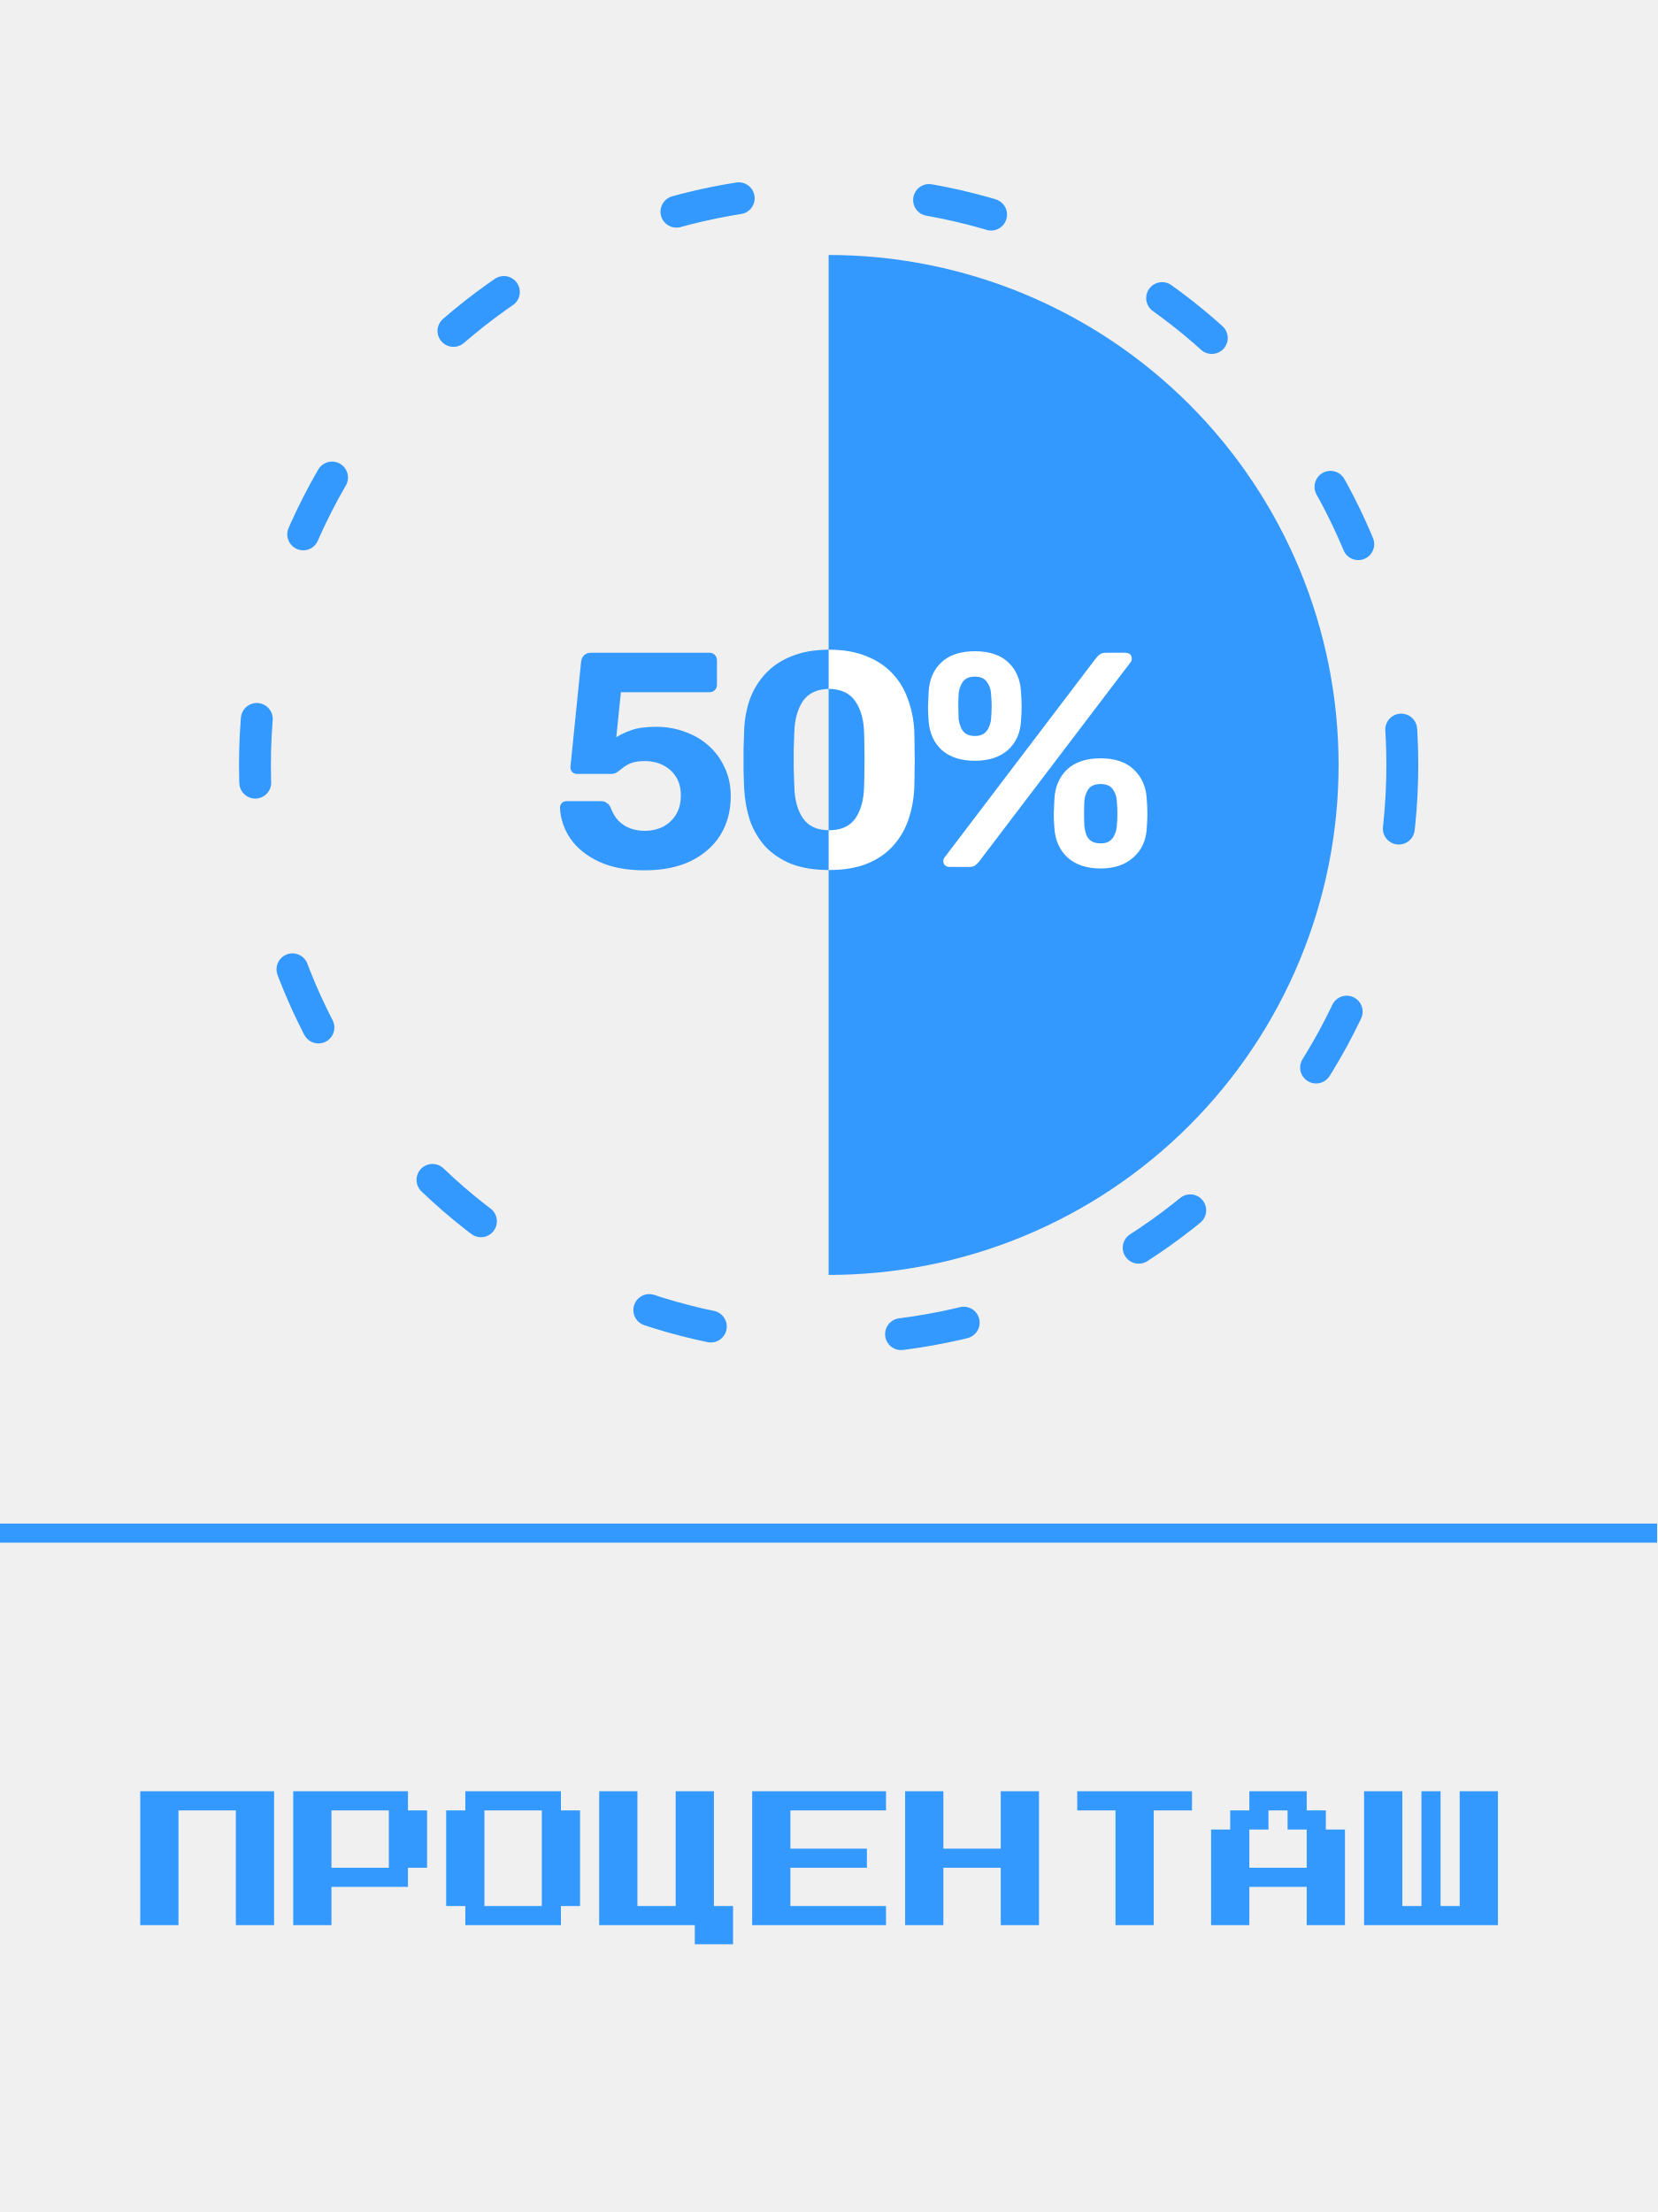
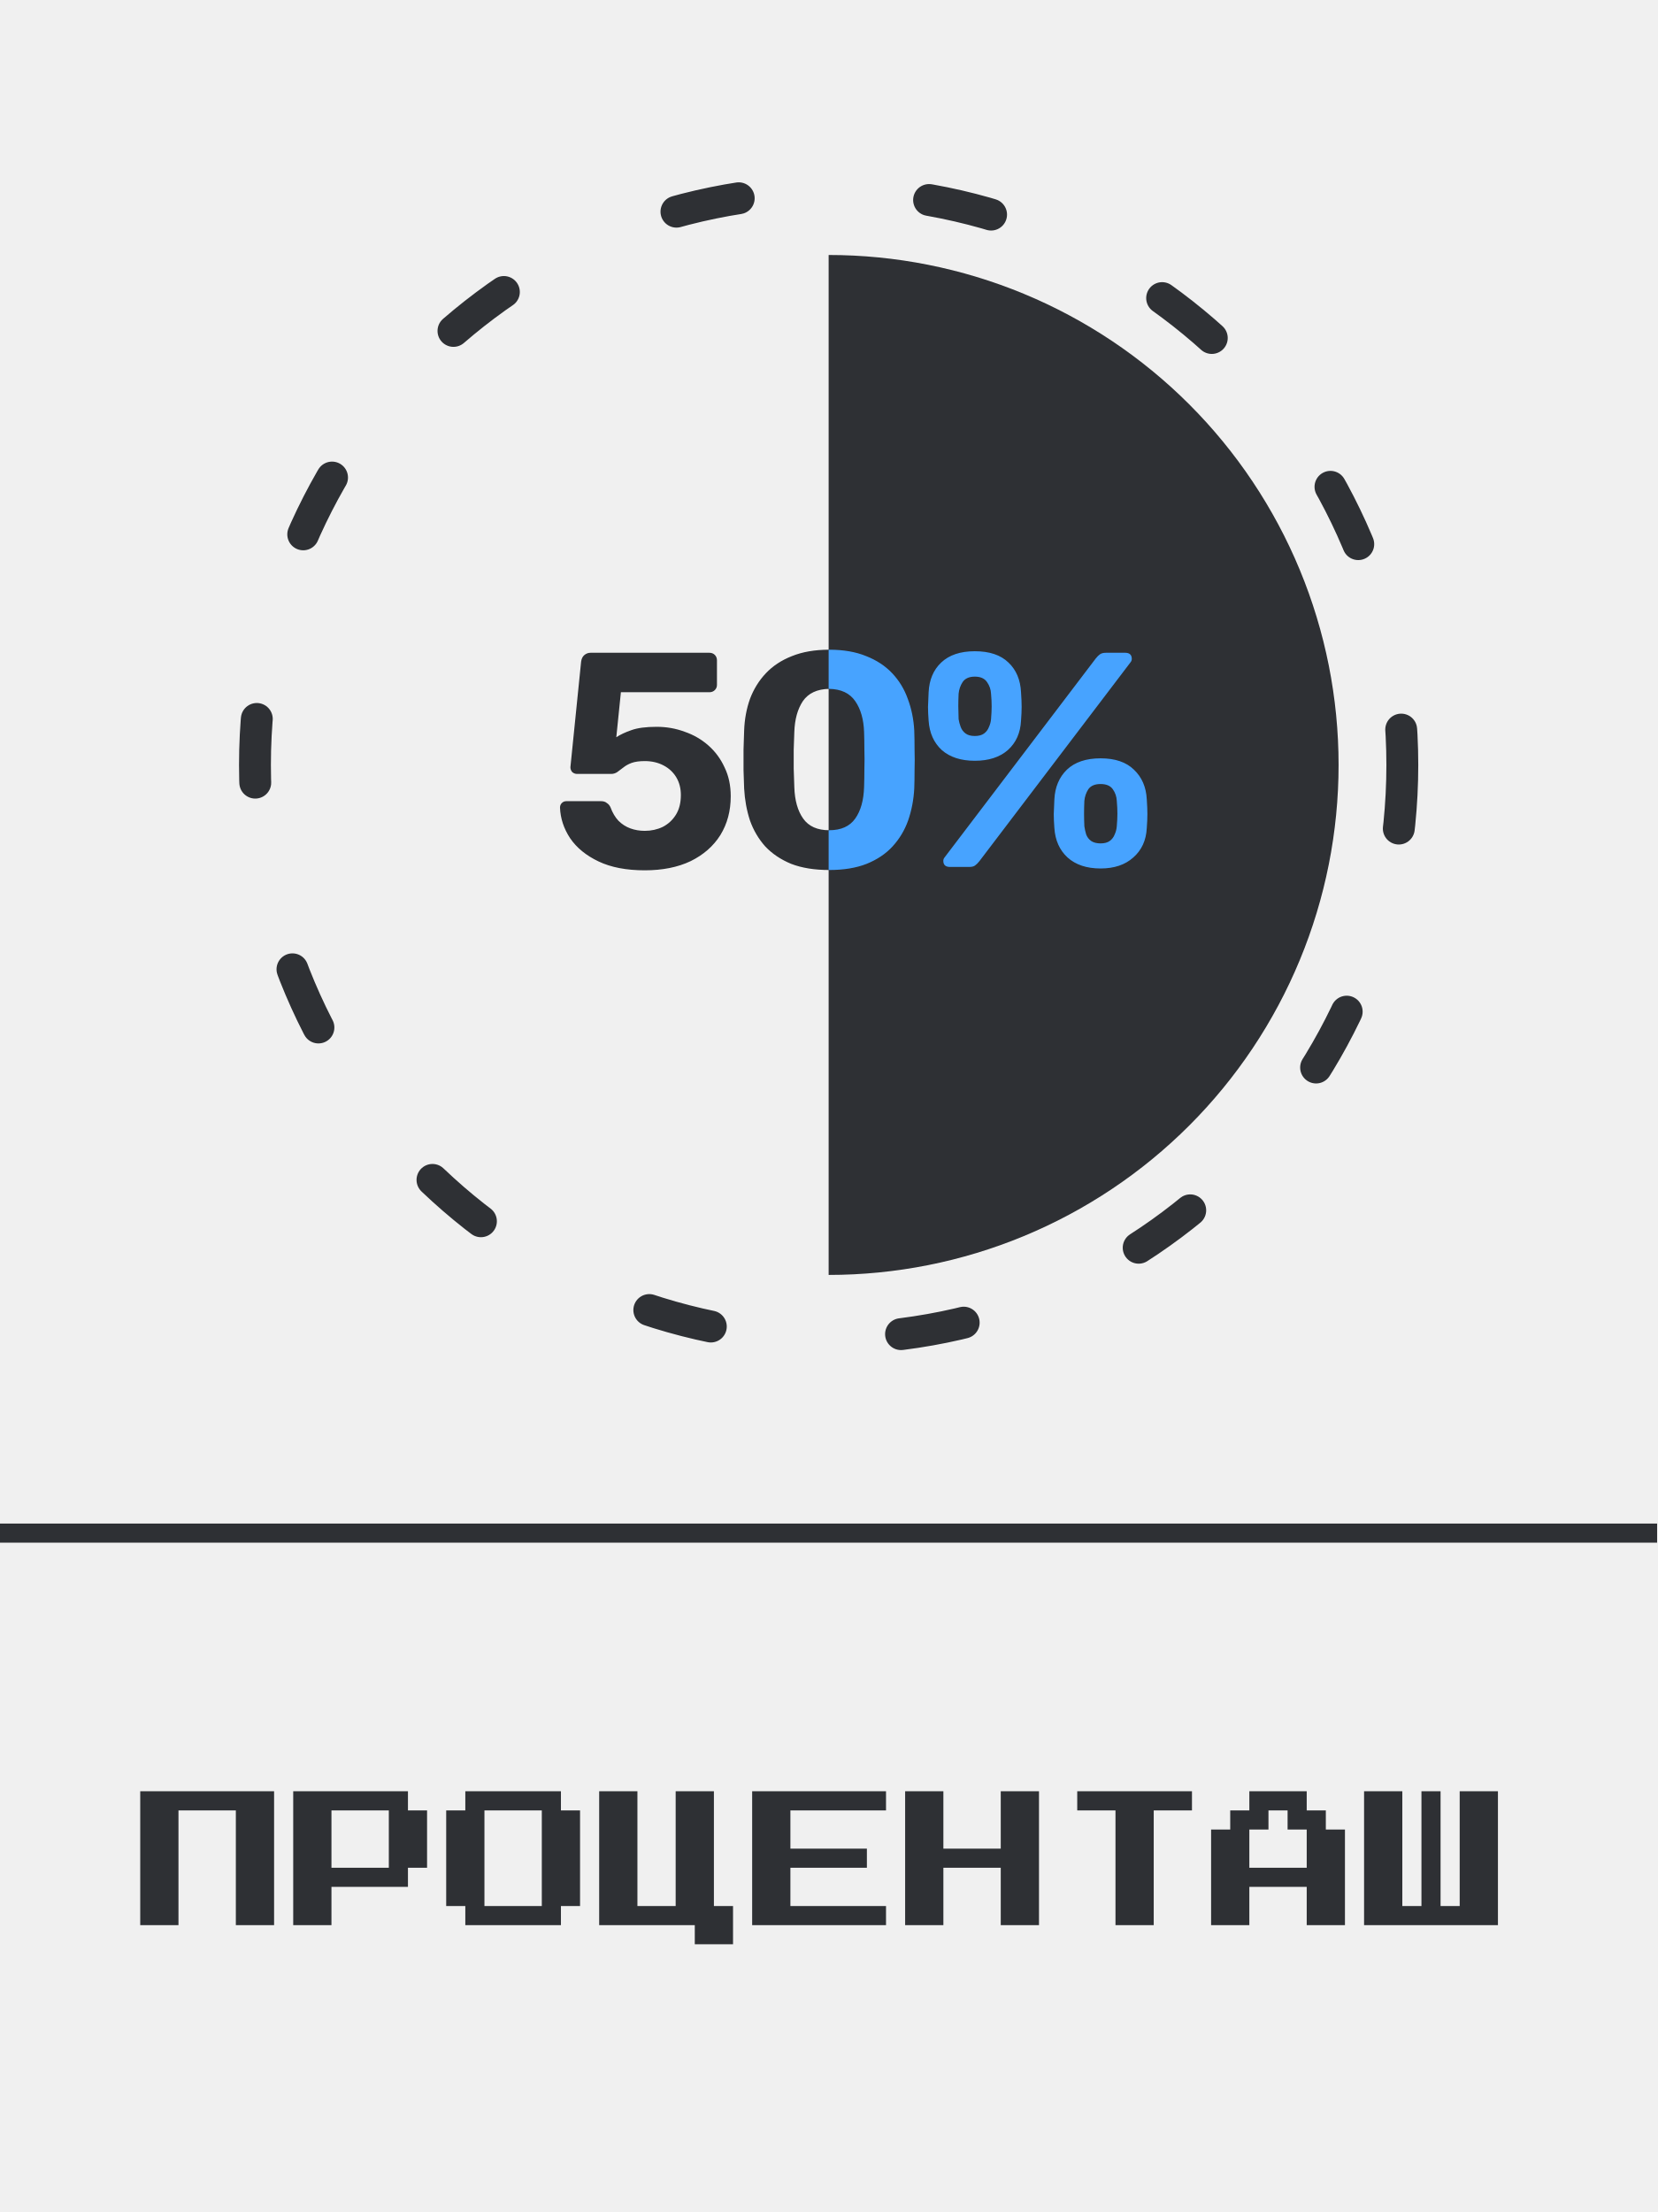
<svg xmlns="http://www.w3.org/2000/svg" width="260" height="347" viewBox="0 0 260 347" fill="none">
-   <g clip-path="url(#clip0_717_220)">
-     <mask id="path-2-inside-1_717_220" fill="white">
+   <g clip-path="url(#clip0_719_320)">
+     <mask id="path-2-inside-1_719_320" fill="white">
      <path d="M0 239H260V347H0V239Z" />
    </mask>
-     <path d="M0 242H260V236H0V242Z" fill="#3399FF" mask="url(#path-2-inside-1_717_220)" />
-     <path d="M22 302V281H43V302H37V284H28V302H22ZM46 302V281H64V284H67V293H64V296H52V302H46ZM52 293H61V284H52V293ZM73 302V299H70V284H73V281H88V284H91V299H88V302H73ZM76 299H85V284H76V299ZM109 305V302H94V281H100V299H106V281H112V299H115V305H109ZM118 302V281H139V284H124V290H136V293H124V299H139V302H118ZM142 302V281H148V290H157V281H163V302H157V293H148V302H142ZM175 302V284H169V281H187V284H181V302H175ZM190 302V287H193V284H196V281H205V284H208V287H211V302H205V296H196V302H190ZM196 293H205V287H202V284H199V287H196V293ZM214 302V281H220V299H223V281H226V299H229V281H235V302H214Z" fill="#3399FF" />
-     <circle cx="130" cy="120" r="90" stroke="#3399FF" stroke-width="5" stroke-linecap="round" stroke-dasharray="10 30" />
-     <path d="M130 40C140.506 40 150.909 42.069 160.615 46.09C170.321 50.11 179.14 56.003 186.569 63.431C193.997 70.86 199.89 79.679 203.91 89.385C207.931 99.091 210 109.494 210 120C210 130.506 207.931 140.909 203.91 150.615C199.89 160.321 193.997 169.14 186.569 176.569C179.14 183.997 170.321 189.89 160.615 193.91C150.909 197.931 140.506 200 130 200L130 120L130 40Z" fill="#3399FF" />
-     <path d="M101.151 136.528C98.271 136.528 95.855 136.064 93.903 135.136C91.951 134.208 90.463 132.992 89.439 131.488C88.447 129.984 87.919 128.384 87.855 126.688C87.855 126.4 87.951 126.16 88.143 125.968C88.335 125.776 88.575 125.68 88.863 125.68H94.287C94.671 125.68 94.975 125.776 95.199 125.968C95.455 126.128 95.647 126.352 95.775 126.64C96.095 127.504 96.511 128.208 97.023 128.752C97.567 129.296 98.191 129.696 98.895 129.952C99.599 130.208 100.351 130.336 101.151 130.336C102.175 130.336 103.119 130.128 103.983 129.712C104.847 129.264 105.535 128.624 106.047 127.792C106.559 126.96 106.815 125.936 106.815 124.72C106.815 123.664 106.575 122.736 106.095 121.936C105.615 121.136 104.943 120.512 104.079 120.064C103.215 119.616 102.239 119.392 101.151 119.392C100.319 119.392 99.631 119.488 99.087 119.68C98.575 119.872 98.143 120.112 97.791 120.4C97.439 120.656 97.119 120.896 96.831 121.12C96.543 121.312 96.223 121.408 95.871 121.408H90.543C90.255 121.408 89.999 121.312 89.775 121.12C89.583 120.896 89.487 120.64 89.487 120.352L91.167 103.792C91.231 103.344 91.391 103.008 91.647 102.784C91.935 102.528 92.271 102.4 92.655 102.4H111.279C111.631 102.4 111.919 102.512 112.143 102.736C112.367 102.96 112.479 103.248 112.479 103.6V107.44C112.479 107.76 112.367 108.032 112.143 108.256C111.919 108.48 111.631 108.592 111.279 108.592H97.407L96.687 115.648C97.327 115.232 98.111 114.864 99.039 114.544C99.999 114.192 101.327 114.016 103.023 114.016C104.559 114.016 106.015 114.272 107.391 114.784C108.799 115.264 110.047 115.984 111.135 116.944C112.223 117.904 113.071 119.056 113.679 120.4C114.319 121.712 114.639 123.216 114.639 124.912C114.639 127.216 114.095 129.248 113.007 131.008C111.919 132.736 110.367 134.096 108.351 135.088C106.335 136.048 103.935 136.528 101.151 136.528ZM130.087 136.48C127.783 136.48 125.799 136.16 124.135 135.52C122.503 134.848 121.143 133.936 120.055 132.784C118.999 131.6 118.199 130.24 117.655 128.704C117.143 127.136 116.839 125.472 116.743 123.712C116.711 122.848 116.679 121.888 116.647 120.832C116.647 119.744 116.647 118.656 116.647 117.568C116.679 116.48 116.711 115.488 116.743 114.592C116.807 112.832 117.111 111.184 117.655 109.648C118.231 108.112 119.063 106.768 120.151 105.616C121.239 104.464 122.599 103.568 124.231 102.928C125.895 102.256 127.847 101.92 130.087 101.92C132.327 101.92 134.263 102.256 135.895 102.928C137.527 103.568 138.887 104.464 139.975 105.616C141.063 106.768 141.879 108.112 142.423 109.648C142.999 111.184 143.335 112.832 143.431 114.592C143.463 115.488 143.479 116.48 143.479 117.568C143.511 118.656 143.511 119.744 143.479 120.832C143.479 121.888 143.463 122.848 143.431 123.712C143.335 125.472 143.015 127.136 142.471 128.704C141.927 130.24 141.111 131.6 140.023 132.784C138.967 133.936 137.607 134.848 135.943 135.52C134.311 136.16 132.359 136.48 130.087 136.48ZM130.087 130.24C131.943 130.24 133.303 129.632 134.167 128.416C135.031 127.2 135.495 125.552 135.559 123.472C135.591 122.544 135.607 121.584 135.607 120.592C135.639 119.6 135.639 118.608 135.607 117.616C135.607 116.624 135.591 115.696 135.559 114.832C135.495 112.848 135.031 111.232 134.167 109.984C133.303 108.736 131.943 108.096 130.087 108.064C128.199 108.096 126.823 108.736 125.959 109.984C125.127 111.232 124.679 112.848 124.615 114.832C124.583 115.696 124.551 116.624 124.519 117.616C124.519 118.608 124.519 119.6 124.519 120.592C124.551 121.584 124.583 122.544 124.615 123.472C124.679 125.552 125.143 127.2 126.007 128.416C126.871 129.632 128.231 130.24 130.087 130.24ZM149.045 136C148.341 136 147.989 135.68 147.989 135.04C147.989 134.848 148.053 134.672 148.181 134.512L171.893 103.312C172.117 103.024 172.341 102.8 172.565 102.64C172.789 102.48 173.109 102.4 173.525 102.4H176.501C177.205 102.4 177.557 102.72 177.557 103.36C177.557 103.552 177.493 103.728 177.365 103.888L153.653 135.088C153.429 135.376 153.205 135.6 152.981 135.76C152.789 135.92 152.469 136 152.021 136H149.045ZM172.661 136.24C170.485 136.24 168.757 135.664 167.477 134.512C166.229 133.36 165.541 131.824 165.413 129.904C165.349 129.072 165.317 128.336 165.317 127.696C165.349 127.056 165.381 126.288 165.413 125.392C165.509 123.472 166.165 121.92 167.381 120.736C168.629 119.552 170.389 118.96 172.661 118.96C174.933 118.96 176.677 119.552 177.893 120.736C179.141 121.92 179.813 123.472 179.909 125.392C179.973 126.288 180.005 127.056 180.005 127.696C180.005 128.336 179.973 129.072 179.909 129.904C179.813 131.824 179.109 133.36 177.797 134.512C176.517 135.664 174.805 136.24 172.661 136.24ZM172.661 132.304C173.269 132.304 173.749 132.176 174.101 131.92C174.453 131.664 174.709 131.328 174.869 130.912C175.061 130.496 175.173 130.064 175.205 129.616C175.269 128.88 175.301 128.224 175.301 127.648C175.301 127.04 175.269 126.368 175.205 125.632C175.173 124.96 174.965 124.352 174.581 123.808C174.197 123.264 173.557 122.992 172.661 122.992C171.765 122.992 171.125 123.264 170.741 123.808C170.389 124.352 170.181 124.96 170.117 125.632C170.085 126.368 170.069 127.04 170.069 127.648C170.069 128.224 170.085 128.88 170.117 129.616C170.181 130.064 170.277 130.496 170.405 130.912C170.565 131.328 170.821 131.664 171.173 131.92C171.557 132.176 172.053 132.304 172.661 132.304ZM152.933 119.344C150.757 119.344 149.029 118.784 147.749 117.664C146.501 116.512 145.813 114.976 145.685 113.056C145.621 112.224 145.589 111.504 145.589 110.896C145.621 110.256 145.653 109.488 145.685 108.592C145.781 106.64 146.437 105.088 147.653 103.936C148.901 102.752 150.661 102.16 152.933 102.16C155.237 102.16 156.997 102.752 158.213 103.936C159.429 105.088 160.085 106.64 160.181 108.592C160.245 109.488 160.277 110.256 160.277 110.896C160.277 111.504 160.245 112.224 160.181 113.056C160.085 114.976 159.397 116.512 158.117 117.664C156.837 118.784 155.109 119.344 152.933 119.344ZM152.933 115.456C153.541 115.456 154.021 115.328 154.373 115.072C154.725 114.816 154.981 114.48 155.141 114.064C155.333 113.648 155.445 113.232 155.477 112.816C155.541 112.048 155.573 111.376 155.573 110.8C155.573 110.192 155.541 109.536 155.477 108.832C155.445 108.16 155.237 107.552 154.853 107.008C154.469 106.432 153.829 106.144 152.933 106.144C152.037 106.144 151.397 106.432 151.013 107.008C150.661 107.552 150.453 108.16 150.389 108.832C150.357 109.536 150.341 110.192 150.341 110.8C150.341 111.376 150.357 112.048 150.389 112.816C150.453 113.232 150.565 113.648 150.725 114.064C150.885 114.48 151.141 114.816 151.493 115.072C151.845 115.328 152.325 115.456 152.933 115.456Z" fill="#3399FF" />
-     <mask id="mask0_717_220" style="mask-type:alpha" maskUnits="userSpaceOnUse" x="130" y="40" width="80" height="160">
+     <path d="M0 242H260V236H0V242Z" fill="#2E3034" mask="url(#path-2-inside-1_719_320)" />
+     <path d="M22 302V281H43V302H37V284H28V302H22ZM46 302V281H64V284H67V293H64V296H52V302H46ZM52 293H61V284H52V293ZM73 302V299H70V284H73V281H88V284H91V299H88V302H73ZM76 299H85V284H76V299ZM109 305V302H94V281H100V299H106V281H112V299H115V305H109ZM118 302V281H139V284H124V290H136V293H124V299H139V302H118ZM142 302V281H148V290H157V281H163V302H157V293H148V302H142ZM175 302V284H169V281H187V284H181V302H175ZM190 302V287H193V284H196V281H205V284H208V287H211V302H205V296H196V302H190ZM196 293H205V287H202V284H199V287H196V293ZM214 302V281H220V299H223V281H226V299H229V281H235V302H214Z" fill="#2E3034" />
+     <circle cx="130" cy="120" r="90" stroke="#2E3034" stroke-width="5" stroke-linecap="round" stroke-dasharray="10 30" />
+     <path d="M130 40C140.506 40 150.909 42.069 160.615 46.09C170.321 50.11 179.14 56.003 186.569 63.431C193.997 70.86 199.89 79.679 203.91 89.385C207.931 99.091 210 109.494 210 120C210 130.506 207.931 140.909 203.91 150.615C199.89 160.321 193.997 169.14 186.569 176.569C179.14 183.997 170.321 189.89 160.615 193.91C150.909 197.931 140.506 200 130 200L130 120L130 40Z" fill="#2E3034" />
+     <path d="M101.151 136.528C98.271 136.528 95.855 136.064 93.903 135.136C91.951 134.208 90.463 132.992 89.439 131.488C88.447 129.984 87.919 128.384 87.855 126.688C87.855 126.4 87.951 126.16 88.143 125.968C88.335 125.776 88.575 125.68 88.863 125.68H94.287C94.671 125.68 94.975 125.776 95.199 125.968C95.455 126.128 95.647 126.352 95.775 126.64C96.095 127.504 96.511 128.208 97.023 128.752C97.567 129.296 98.191 129.696 98.895 129.952C99.599 130.208 100.351 130.336 101.151 130.336C102.175 130.336 103.119 130.128 103.983 129.712C104.847 129.264 105.535 128.624 106.047 127.792C106.559 126.96 106.815 125.936 106.815 124.72C106.815 123.664 106.575 122.736 106.095 121.936C105.615 121.136 104.943 120.512 104.079 120.064C103.215 119.616 102.239 119.392 101.151 119.392C100.319 119.392 99.631 119.488 99.087 119.68C98.575 119.872 98.143 120.112 97.791 120.4C97.439 120.656 97.119 120.896 96.831 121.12C96.543 121.312 96.223 121.408 95.871 121.408H90.543C90.255 121.408 89.999 121.312 89.775 121.12C89.583 120.896 89.487 120.64 89.487 120.352L91.167 103.792C91.231 103.344 91.391 103.008 91.647 102.784C91.935 102.528 92.271 102.4 92.655 102.4H111.279C111.631 102.4 111.919 102.512 112.143 102.736C112.367 102.96 112.479 103.248 112.479 103.6V107.44C112.479 107.76 112.367 108.032 112.143 108.256C111.919 108.48 111.631 108.592 111.279 108.592H97.407L96.687 115.648C97.327 115.232 98.111 114.864 99.039 114.544C99.999 114.192 101.327 114.016 103.023 114.016C104.559 114.016 106.015 114.272 107.391 114.784C108.799 115.264 110.047 115.984 111.135 116.944C112.223 117.904 113.071 119.056 113.679 120.4C114.319 121.712 114.639 123.216 114.639 124.912C114.639 127.216 114.095 129.248 113.007 131.008C111.919 132.736 110.367 134.096 108.351 135.088C106.335 136.048 103.935 136.528 101.151 136.528ZM130.087 136.48C127.783 136.48 125.799 136.16 124.135 135.52C122.503 134.848 121.143 133.936 120.055 132.784C118.999 131.6 118.199 130.24 117.655 128.704C117.143 127.136 116.839 125.472 116.743 123.712C116.711 122.848 116.679 121.888 116.647 120.832C116.647 119.744 116.647 118.656 116.647 117.568C116.679 116.48 116.711 115.488 116.743 114.592C116.807 112.832 117.111 111.184 117.655 109.648C118.231 108.112 119.063 106.768 120.151 105.616C121.239 104.464 122.599 103.568 124.231 102.928C125.895 102.256 127.847 101.92 130.087 101.92C132.327 101.92 134.263 102.256 135.895 102.928C137.527 103.568 138.887 104.464 139.975 105.616C141.063 106.768 141.879 108.112 142.423 109.648C142.999 111.184 143.335 112.832 143.431 114.592C143.463 115.488 143.479 116.48 143.479 117.568C143.511 118.656 143.511 119.744 143.479 120.832C143.479 121.888 143.463 122.848 143.431 123.712C143.335 125.472 143.015 127.136 142.471 128.704C141.927 130.24 141.111 131.6 140.023 132.784C138.967 133.936 137.607 134.848 135.943 135.52C134.311 136.16 132.359 136.48 130.087 136.48ZM130.087 130.24C131.943 130.24 133.303 129.632 134.167 128.416C135.031 127.2 135.495 125.552 135.559 123.472C135.591 122.544 135.607 121.584 135.607 120.592C135.639 119.6 135.639 118.608 135.607 117.616C135.607 116.624 135.591 115.696 135.559 114.832C135.495 112.848 135.031 111.232 134.167 109.984C133.303 108.736 131.943 108.096 130.087 108.064C128.199 108.096 126.823 108.736 125.959 109.984C125.127 111.232 124.679 112.848 124.615 114.832C124.583 115.696 124.551 116.624 124.519 117.616C124.519 118.608 124.519 119.6 124.519 120.592C124.551 121.584 124.583 122.544 124.615 123.472C124.679 125.552 125.143 127.2 126.007 128.416C126.871 129.632 128.231 130.24 130.087 130.24ZM149.045 136C148.341 136 147.989 135.68 147.989 135.04C147.989 134.848 148.053 134.672 148.181 134.512L171.893 103.312C172.117 103.024 172.341 102.8 172.565 102.64C172.789 102.48 173.109 102.4 173.525 102.4H176.501C177.205 102.4 177.557 102.72 177.557 103.36C177.557 103.552 177.493 103.728 177.365 103.888L153.653 135.088C153.429 135.376 153.205 135.6 152.981 135.76C152.789 135.92 152.469 136 152.021 136H149.045ZM172.661 136.24C170.485 136.24 168.757 135.664 167.477 134.512C166.229 133.36 165.541 131.824 165.413 129.904C165.349 129.072 165.317 128.336 165.317 127.696C165.349 127.056 165.381 126.288 165.413 125.392C165.509 123.472 166.165 121.92 167.381 120.736C168.629 119.552 170.389 118.96 172.661 118.96C174.933 118.96 176.677 119.552 177.893 120.736C179.141 121.92 179.813 123.472 179.909 125.392C179.973 126.288 180.005 127.056 180.005 127.696C180.005 128.336 179.973 129.072 179.909 129.904C179.813 131.824 179.109 133.36 177.797 134.512C176.517 135.664 174.805 136.24 172.661 136.24ZM172.661 132.304C173.269 132.304 173.749 132.176 174.101 131.92C174.453 131.664 174.709 131.328 174.869 130.912C175.061 130.496 175.173 130.064 175.205 129.616C175.269 128.88 175.301 128.224 175.301 127.648C175.301 127.04 175.269 126.368 175.205 125.632C175.173 124.96 174.965 124.352 174.581 123.808C174.197 123.264 173.557 122.992 172.661 122.992C171.765 122.992 171.125 123.264 170.741 123.808C170.389 124.352 170.181 124.96 170.117 125.632C170.085 126.368 170.069 127.04 170.069 127.648C170.069 128.224 170.085 128.88 170.117 129.616C170.181 130.064 170.277 130.496 170.405 130.912C170.565 131.328 170.821 131.664 171.173 131.92C171.557 132.176 172.053 132.304 172.661 132.304ZM152.933 119.344C150.757 119.344 149.029 118.784 147.749 117.664C146.501 116.512 145.813 114.976 145.685 113.056C145.621 112.224 145.589 111.504 145.589 110.896C145.621 110.256 145.653 109.488 145.685 108.592C145.781 106.64 146.437 105.088 147.653 103.936C148.901 102.752 150.661 102.16 152.933 102.16C155.237 102.16 156.997 102.752 158.213 103.936C159.429 105.088 160.085 106.64 160.181 108.592C160.245 109.488 160.277 110.256 160.277 110.896C160.277 111.504 160.245 112.224 160.181 113.056C160.085 114.976 159.397 116.512 158.117 117.664C156.837 118.784 155.109 119.344 152.933 119.344ZM152.933 115.456C153.541 115.456 154.021 115.328 154.373 115.072C154.725 114.816 154.981 114.48 155.141 114.064C155.333 113.648 155.445 113.232 155.477 112.816C155.541 112.048 155.573 111.376 155.573 110.8C155.573 110.192 155.541 109.536 155.477 108.832C155.445 108.16 155.237 107.552 154.853 107.008C154.469 106.432 153.829 106.144 152.933 106.144C152.037 106.144 151.397 106.432 151.013 107.008C150.661 107.552 150.453 108.16 150.389 108.832C150.357 109.536 150.341 110.192 150.341 110.8C150.341 111.376 150.357 112.048 150.389 112.816C150.453 113.232 150.565 113.648 150.725 114.064C150.885 114.48 151.141 114.816 151.493 115.072C151.845 115.328 152.325 115.456 152.933 115.456Z" fill="#2E3034" />
+     <mask id="mask0_719_320" style="mask-type:alpha" maskUnits="userSpaceOnUse" x="130" y="40" width="80" height="160">
      <path d="M130 40C140.506 40 150.909 42.069 160.615 46.09C170.321 50.11 179.14 56.003 186.569 63.431C193.997 70.86 199.89 79.679 203.91 89.385C207.931 99.091 210 109.494 210 120C210 130.506 207.931 140.909 203.91 150.615C199.89 160.321 193.997 169.14 186.569 176.569C179.14 183.997 170.321 189.89 160.615 193.91C150.909 197.931 140.506 200 130 200L130 120L130 40Z" fill="#252525" />
    </mask>
-     <g mask="url(#mask0_717_220)">
-       <path d="M101.151 136.528C98.271 136.528 95.855 136.064 93.903 135.136C91.951 134.208 90.463 132.992 89.439 131.488C88.447 129.984 87.919 128.384 87.855 126.688C87.855 126.4 87.951 126.16 88.143 125.968C88.335 125.776 88.575 125.68 88.863 125.68H94.287C94.671 125.68 94.975 125.776 95.199 125.968C95.455 126.128 95.647 126.352 95.775 126.64C96.095 127.504 96.511 128.208 97.023 128.752C97.567 129.296 98.191 129.696 98.895 129.952C99.599 130.208 100.351 130.336 101.151 130.336C102.175 130.336 103.119 130.128 103.983 129.712C104.847 129.264 105.535 128.624 106.047 127.792C106.559 126.96 106.815 125.936 106.815 124.72C106.815 123.664 106.575 122.736 106.095 121.936C105.615 121.136 104.943 120.512 104.079 120.064C103.215 119.616 102.239 119.392 101.151 119.392C100.319 119.392 99.631 119.488 99.087 119.68C98.575 119.872 98.143 120.112 97.791 120.4C97.439 120.656 97.119 120.896 96.831 121.12C96.543 121.312 96.223 121.408 95.871 121.408H90.543C90.255 121.408 89.999 121.312 89.775 121.12C89.583 120.896 89.487 120.64 89.487 120.352L91.167 103.792C91.231 103.344 91.391 103.008 91.647 102.784C91.935 102.528 92.271 102.4 92.655 102.4H111.279C111.631 102.4 111.919 102.512 112.143 102.736C112.367 102.96 112.479 103.248 112.479 103.6V107.44C112.479 107.76 112.367 108.032 112.143 108.256C111.919 108.48 111.631 108.592 111.279 108.592H97.407L96.687 115.648C97.327 115.232 98.111 114.864 99.039 114.544C99.999 114.192 101.327 114.016 103.023 114.016C104.559 114.016 106.015 114.272 107.391 114.784C108.799 115.264 110.047 115.984 111.135 116.944C112.223 117.904 113.071 119.056 113.679 120.4C114.319 121.712 114.639 123.216 114.639 124.912C114.639 127.216 114.095 129.248 113.007 131.008C111.919 132.736 110.367 134.096 108.351 135.088C106.335 136.048 103.935 136.528 101.151 136.528ZM130.087 136.48C127.783 136.48 125.799 136.16 124.135 135.52C122.503 134.848 121.143 133.936 120.055 132.784C118.999 131.6 118.199 130.24 117.655 128.704C117.143 127.136 116.839 125.472 116.743 123.712C116.711 122.848 116.679 121.888 116.647 120.832C116.647 119.744 116.647 118.656 116.647 117.568C116.679 116.48 116.711 115.488 116.743 114.592C116.807 112.832 117.111 111.184 117.655 109.648C118.231 108.112 119.063 106.768 120.151 105.616C121.239 104.464 122.599 103.568 124.231 102.928C125.895 102.256 127.847 101.92 130.087 101.92C132.327 101.92 134.263 102.256 135.895 102.928C137.527 103.568 138.887 104.464 139.975 105.616C141.063 106.768 141.879 108.112 142.423 109.648C142.999 111.184 143.335 112.832 143.431 114.592C143.463 115.488 143.479 116.48 143.479 117.568C143.511 118.656 143.511 119.744 143.479 120.832C143.479 121.888 143.463 122.848 143.431 123.712C143.335 125.472 143.015 127.136 142.471 128.704C141.927 130.24 141.111 131.6 140.023 132.784C138.967 133.936 137.607 134.848 135.943 135.52C134.311 136.16 132.359 136.48 130.087 136.48ZM130.087 130.24C131.943 130.24 133.303 129.632 134.167 128.416C135.031 127.2 135.495 125.552 135.559 123.472C135.591 122.544 135.607 121.584 135.607 120.592C135.639 119.6 135.639 118.608 135.607 117.616C135.607 116.624 135.591 115.696 135.559 114.832C135.495 112.848 135.031 111.232 134.167 109.984C133.303 108.736 131.943 108.096 130.087 108.064C128.199 108.096 126.823 108.736 125.959 109.984C125.127 111.232 124.679 112.848 124.615 114.832C124.583 115.696 124.551 116.624 124.519 117.616C124.519 118.608 124.519 119.6 124.519 120.592C124.551 121.584 124.583 122.544 124.615 123.472C124.679 125.552 125.143 127.2 126.007 128.416C126.871 129.632 128.231 130.24 130.087 130.24ZM149.045 136C148.341 136 147.989 135.68 147.989 135.04C147.989 134.848 148.053 134.672 148.181 134.512L171.893 103.312C172.117 103.024 172.341 102.8 172.565 102.64C172.789 102.48 173.109 102.4 173.525 102.4H176.501C177.205 102.4 177.557 102.72 177.557 103.36C177.557 103.552 177.493 103.728 177.365 103.888L153.653 135.088C153.429 135.376 153.205 135.6 152.981 135.76C152.789 135.92 152.469 136 152.021 136H149.045ZM172.661 136.24C170.485 136.24 168.757 135.664 167.477 134.512C166.229 133.36 165.541 131.824 165.413 129.904C165.349 129.072 165.317 128.336 165.317 127.696C165.349 127.056 165.381 126.288 165.413 125.392C165.509 123.472 166.165 121.92 167.381 120.736C168.629 119.552 170.389 118.96 172.661 118.96C174.933 118.96 176.677 119.552 177.893 120.736C179.141 121.92 179.813 123.472 179.909 125.392C179.973 126.288 180.005 127.056 180.005 127.696C180.005 128.336 179.973 129.072 179.909 129.904C179.813 131.824 179.109 133.36 177.797 134.512C176.517 135.664 174.805 136.24 172.661 136.24ZM172.661 132.304C173.269 132.304 173.749 132.176 174.101 131.92C174.453 131.664 174.709 131.328 174.869 130.912C175.061 130.496 175.173 130.064 175.205 129.616C175.269 128.88 175.301 128.224 175.301 127.648C175.301 127.04 175.269 126.368 175.205 125.632C175.173 124.96 174.965 124.352 174.581 123.808C174.197 123.264 173.557 122.992 172.661 122.992C171.765 122.992 171.125 123.264 170.741 123.808C170.389 124.352 170.181 124.96 170.117 125.632C170.085 126.368 170.069 127.04 170.069 127.648C170.069 128.224 170.085 128.88 170.117 129.616C170.181 130.064 170.277 130.496 170.405 130.912C170.565 131.328 170.821 131.664 171.173 131.92C171.557 132.176 172.053 132.304 172.661 132.304ZM152.933 119.344C150.757 119.344 149.029 118.784 147.749 117.664C146.501 116.512 145.813 114.976 145.685 113.056C145.621 112.224 145.589 111.504 145.589 110.896C145.621 110.256 145.653 109.488 145.685 108.592C145.781 106.64 146.437 105.088 147.653 103.936C148.901 102.752 150.661 102.16 152.933 102.16C155.237 102.16 156.997 102.752 158.213 103.936C159.429 105.088 160.085 106.64 160.181 108.592C160.245 109.488 160.277 110.256 160.277 110.896C160.277 111.504 160.245 112.224 160.181 113.056C160.085 114.976 159.397 116.512 158.117 117.664C156.837 118.784 155.109 119.344 152.933 119.344ZM152.933 115.456C153.541 115.456 154.021 115.328 154.373 115.072C154.725 114.816 154.981 114.48 155.141 114.064C155.333 113.648 155.445 113.232 155.477 112.816C155.541 112.048 155.573 111.376 155.573 110.8C155.573 110.192 155.541 109.536 155.477 108.832C155.445 108.16 155.237 107.552 154.853 107.008C154.469 106.432 153.829 106.144 152.933 106.144C152.037 106.144 151.397 106.432 151.013 107.008C150.661 107.552 150.453 108.16 150.389 108.832C150.357 109.536 150.341 110.192 150.341 110.8C150.341 111.376 150.357 112.048 150.389 112.816C150.453 113.232 150.565 113.648 150.725 114.064C150.885 114.48 151.141 114.816 151.493 115.072C151.845 115.328 152.325 115.456 152.933 115.456Z" fill="white" />
+     <g mask="url(#mask0_719_320)">
+       <path d="M101.151 136.528C98.271 136.528 95.855 136.064 93.903 135.136C91.951 134.208 90.463 132.992 89.439 131.488C88.447 129.984 87.919 128.384 87.855 126.688C87.855 126.4 87.951 126.16 88.143 125.968C88.335 125.776 88.575 125.68 88.863 125.68H94.287C94.671 125.68 94.975 125.776 95.199 125.968C95.455 126.128 95.647 126.352 95.775 126.64C96.095 127.504 96.511 128.208 97.023 128.752C97.567 129.296 98.191 129.696 98.895 129.952C99.599 130.208 100.351 130.336 101.151 130.336C102.175 130.336 103.119 130.128 103.983 129.712C104.847 129.264 105.535 128.624 106.047 127.792C106.559 126.96 106.815 125.936 106.815 124.72C106.815 123.664 106.575 122.736 106.095 121.936C105.615 121.136 104.943 120.512 104.079 120.064C103.215 119.616 102.239 119.392 101.151 119.392C100.319 119.392 99.631 119.488 99.087 119.68C98.575 119.872 98.143 120.112 97.791 120.4C97.439 120.656 97.119 120.896 96.831 121.12C96.543 121.312 96.223 121.408 95.871 121.408H90.543C90.255 121.408 89.999 121.312 89.775 121.12C89.583 120.896 89.487 120.64 89.487 120.352L91.167 103.792C91.231 103.344 91.391 103.008 91.647 102.784C91.935 102.528 92.271 102.4 92.655 102.4H111.279C111.631 102.4 111.919 102.512 112.143 102.736C112.367 102.96 112.479 103.248 112.479 103.6V107.44C112.479 107.76 112.367 108.032 112.143 108.256C111.919 108.48 111.631 108.592 111.279 108.592H97.407L96.687 115.648C97.327 115.232 98.111 114.864 99.039 114.544C99.999 114.192 101.327 114.016 103.023 114.016C104.559 114.016 106.015 114.272 107.391 114.784C108.799 115.264 110.047 115.984 111.135 116.944C112.223 117.904 113.071 119.056 113.679 120.4C114.319 121.712 114.639 123.216 114.639 124.912C114.639 127.216 114.095 129.248 113.007 131.008C111.919 132.736 110.367 134.096 108.351 135.088C106.335 136.048 103.935 136.528 101.151 136.528ZM130.087 136.48C127.783 136.48 125.799 136.16 124.135 135.52C122.503 134.848 121.143 133.936 120.055 132.784C118.999 131.6 118.199 130.24 117.655 128.704C117.143 127.136 116.839 125.472 116.743 123.712C116.711 122.848 116.679 121.888 116.647 120.832C116.647 119.744 116.647 118.656 116.647 117.568C116.679 116.48 116.711 115.488 116.743 114.592C116.807 112.832 117.111 111.184 117.655 109.648C118.231 108.112 119.063 106.768 120.151 105.616C121.239 104.464 122.599 103.568 124.231 102.928C125.895 102.256 127.847 101.92 130.087 101.92C132.327 101.92 134.263 102.256 135.895 102.928C137.527 103.568 138.887 104.464 139.975 105.616C141.063 106.768 141.879 108.112 142.423 109.648C142.999 111.184 143.335 112.832 143.431 114.592C143.463 115.488 143.479 116.48 143.479 117.568C143.511 118.656 143.511 119.744 143.479 120.832C143.479 121.888 143.463 122.848 143.431 123.712C143.335 125.472 143.015 127.136 142.471 128.704C141.927 130.24 141.111 131.6 140.023 132.784C138.967 133.936 137.607 134.848 135.943 135.52C134.311 136.16 132.359 136.48 130.087 136.48ZM130.087 130.24C131.943 130.24 133.303 129.632 134.167 128.416C135.031 127.2 135.495 125.552 135.559 123.472C135.591 122.544 135.607 121.584 135.607 120.592C135.639 119.6 135.639 118.608 135.607 117.616C135.607 116.624 135.591 115.696 135.559 114.832C135.495 112.848 135.031 111.232 134.167 109.984C133.303 108.736 131.943 108.096 130.087 108.064C128.199 108.096 126.823 108.736 125.959 109.984C125.127 111.232 124.679 112.848 124.615 114.832C124.583 115.696 124.551 116.624 124.519 117.616C124.519 118.608 124.519 119.6 124.519 120.592C124.551 121.584 124.583 122.544 124.615 123.472C124.679 125.552 125.143 127.2 126.007 128.416C126.871 129.632 128.231 130.24 130.087 130.24ZM149.045 136C148.341 136 147.989 135.68 147.989 135.04C147.989 134.848 148.053 134.672 148.181 134.512L171.893 103.312C172.117 103.024 172.341 102.8 172.565 102.64C172.789 102.48 173.109 102.4 173.525 102.4H176.501C177.205 102.4 177.557 102.72 177.557 103.36C177.557 103.552 177.493 103.728 177.365 103.888L153.653 135.088C153.429 135.376 153.205 135.6 152.981 135.76C152.789 135.92 152.469 136 152.021 136H149.045ZM172.661 136.24C170.485 136.24 168.757 135.664 167.477 134.512C166.229 133.36 165.541 131.824 165.413 129.904C165.349 129.072 165.317 128.336 165.317 127.696C165.349 127.056 165.381 126.288 165.413 125.392C165.509 123.472 166.165 121.92 167.381 120.736C168.629 119.552 170.389 118.96 172.661 118.96C174.933 118.96 176.677 119.552 177.893 120.736C179.141 121.92 179.813 123.472 179.909 125.392C179.973 126.288 180.005 127.056 180.005 127.696C180.005 128.336 179.973 129.072 179.909 129.904C179.813 131.824 179.109 133.36 177.797 134.512C176.517 135.664 174.805 136.24 172.661 136.24ZM172.661 132.304C173.269 132.304 173.749 132.176 174.101 131.92C174.453 131.664 174.709 131.328 174.869 130.912C175.061 130.496 175.173 130.064 175.205 129.616C175.269 128.88 175.301 128.224 175.301 127.648C175.301 127.04 175.269 126.368 175.205 125.632C175.173 124.96 174.965 124.352 174.581 123.808C174.197 123.264 173.557 122.992 172.661 122.992C171.765 122.992 171.125 123.264 170.741 123.808C170.389 124.352 170.181 124.96 170.117 125.632C170.085 126.368 170.069 127.04 170.069 127.648C170.069 128.224 170.085 128.88 170.117 129.616C170.181 130.064 170.277 130.496 170.405 130.912C170.565 131.328 170.821 131.664 171.173 131.92C171.557 132.176 172.053 132.304 172.661 132.304ZM152.933 119.344C150.757 119.344 149.029 118.784 147.749 117.664C146.501 116.512 145.813 114.976 145.685 113.056C145.621 112.224 145.589 111.504 145.589 110.896C145.621 110.256 145.653 109.488 145.685 108.592C145.781 106.64 146.437 105.088 147.653 103.936C148.901 102.752 150.661 102.16 152.933 102.16C155.237 102.16 156.997 102.752 158.213 103.936C159.429 105.088 160.085 106.64 160.181 108.592C160.245 109.488 160.277 110.256 160.277 110.896C160.277 111.504 160.245 112.224 160.181 113.056C160.085 114.976 159.397 116.512 158.117 117.664C156.837 118.784 155.109 119.344 152.933 119.344ZM152.933 115.456C153.541 115.456 154.021 115.328 154.373 115.072C154.725 114.816 154.981 114.48 155.141 114.064C155.333 113.648 155.445 113.232 155.477 112.816C155.541 112.048 155.573 111.376 155.573 110.8C155.573 110.192 155.541 109.536 155.477 108.832C155.445 108.16 155.237 107.552 154.853 107.008C154.469 106.432 153.829 106.144 152.933 106.144C152.037 106.144 151.397 106.432 151.013 107.008C150.661 107.552 150.453 108.16 150.389 108.832C150.357 109.536 150.341 110.192 150.341 110.8C150.341 111.376 150.357 112.048 150.389 112.816C150.453 113.232 150.565 113.648 150.725 114.064C150.885 114.48 151.141 114.816 151.493 115.072C151.845 115.328 152.325 115.456 152.933 115.456Z" fill="#47A3FF" />
    </g>
  </g>
  <defs>
-     <clipPath id="clip0_717_220">
+     <clipPath id="clip0_719_320">
      <rect width="260" height="346.66" rx="10" fill="white" />
    </clipPath>
  </defs>
</svg>
